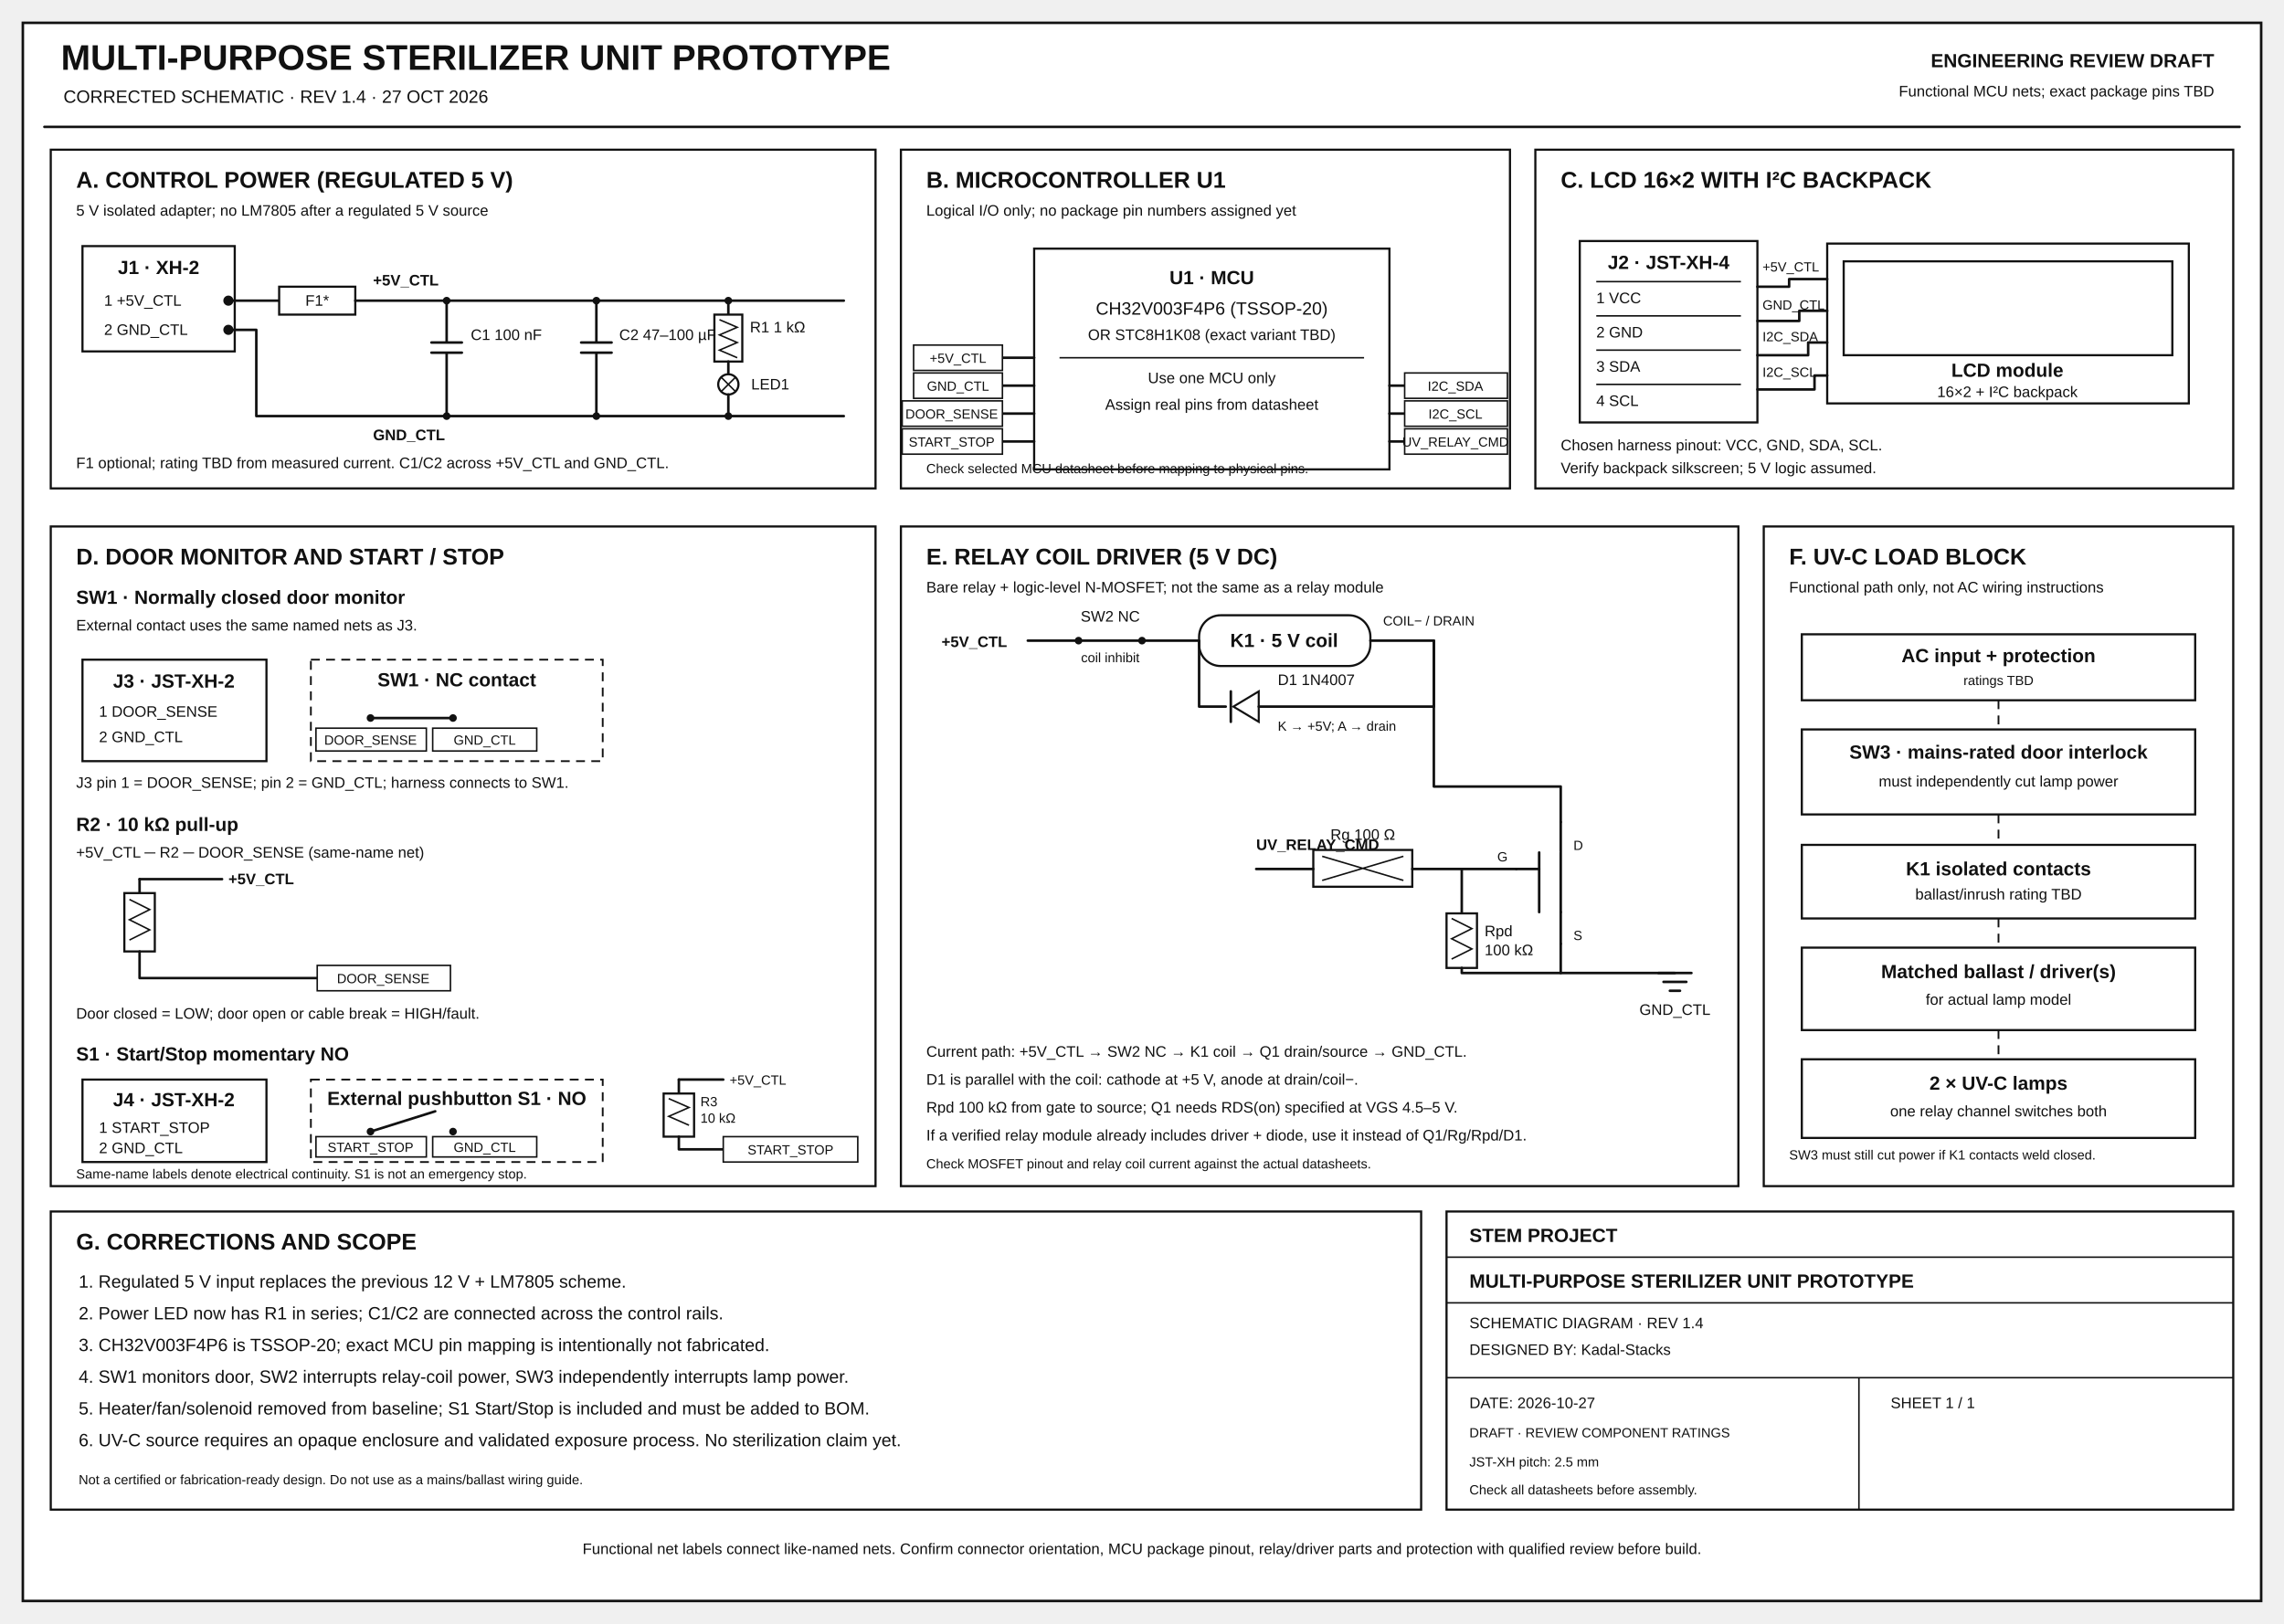
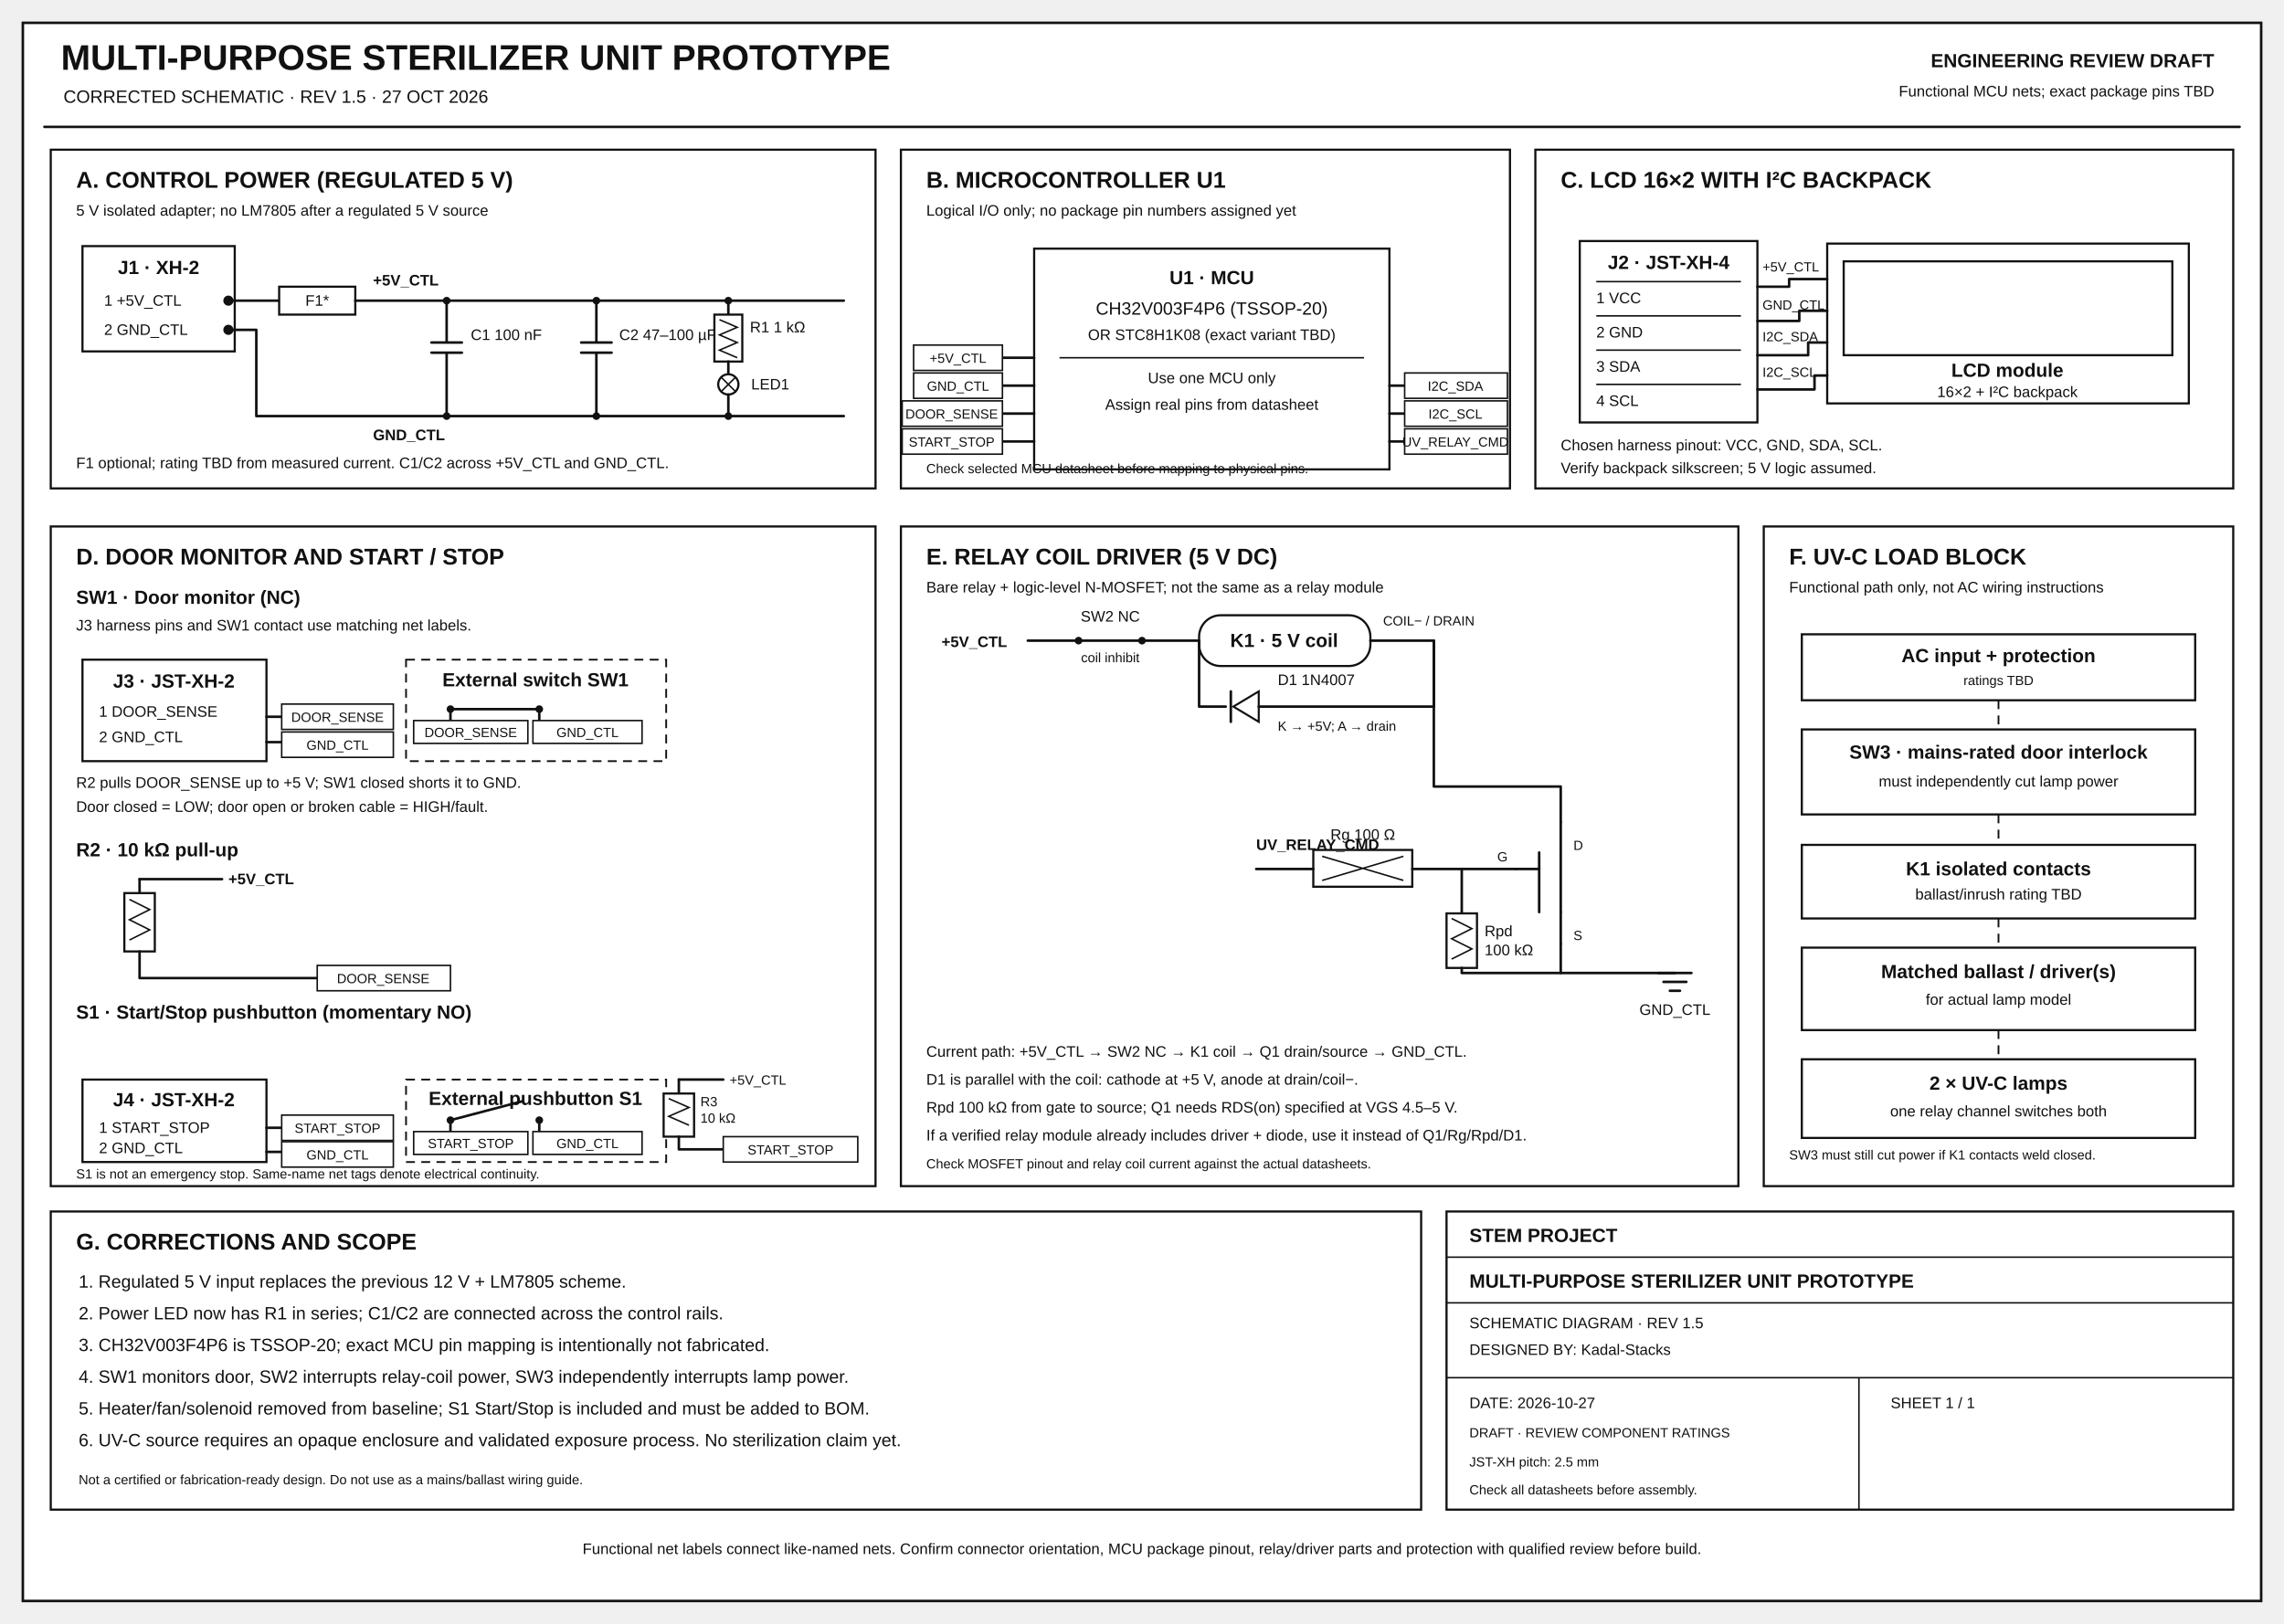
<svg xmlns="http://www.w3.org/2000/svg" width="1800" height="1280" viewBox="0 0 1800 1280" role="img" aria-labelledby="title desc">
  <defs>
    <style>
.bg{fill:#fff;stroke:#111;stroke-width:2}.line{fill:none;stroke:#111;stroke-width:2;stroke-linecap:round;stroke-linejoin:round}.thin{fill:none;stroke:#111;stroke-width:1.2}.dash{fill:none;stroke:#111;stroke-width:1.4;stroke-dasharray:7 5}.blk{fill:#fff;stroke:#111;stroke-width:1.7}.txt{font:14px Arial,Helvetica,sans-serif;fill:#111}.sm{font:12px Arial,Helvetica,sans-serif;fill:#111}.tiny{font:10.5px Arial,Helvetica,sans-serif;fill:#111}.lab{font:700 15px Arial,Helvetica,sans-serif;fill:#111}.sec{font:700 18px Arial,Helvetica,sans-serif;fill:#111}.title{font:700 28px Arial,Helvetica,sans-serif;fill:#111}.net{font:700 12px Arial,Helvetica,sans-serif;fill:#111}.dot{fill:#111}.tag{fill:#fff;stroke:#111;stroke-width:1.2}
</style>
  </defs>
  <rect x="18" y="18" width="1764" height="1244" class="bg" />
  <text x="48" y="55" class="title">MULTI-PURPOSE STERILIZER UNIT PROTOTYPE</text>
-   <text x="50" y="81" class="txt">CORRECTED SCHEMATIC · REV 1.4 · 27 OCT 2026</text>
+   <text x="50" y="81" class="txt">CORRECTED SCHEMATIC · REV 1.5 · 27 OCT 2026</text>
  <text x="1745" y="53" text-anchor="end" class="lab">ENGINEERING REVIEW DRAFT</text>
  <text x="1745" y="76" text-anchor="end" class="sm">Functional MCU nets; exact package pins TBD</text>
  <path d="M35 100H1765" class="line" />
  <rect x="40" y="118" width="650" height="267" class="blk" />
  <text x="60" y="148" class="sec">A. CONTROL POWER (REGULATED 5 V)</text>
  <text x="60" y="170" class="sm">5 V isolated adapter; no LM7805 after a regulated 5 V source</text>
  <rect x="65" y="194" width="120" height="83" class="blk" />
  <text x="125" y="216" text-anchor="middle" class="lab">J1 · XH-2</text>
  <text x="82" y="241" class="sm">1 +5V_CTL</text>
  <text x="82" y="264" class="sm">2 GND_CTL</text>
  <circle cx="180" cy="237" r="4" class="dot" />
  <circle cx="180" cy="260" r="4" class="dot" />
  <path d="M180 237H220" class="line" />
  <rect x="220" y="226" width="60" height="22" class="blk" />
  <text x="250" y="241" text-anchor="middle" class="sm">F1*</text>
  <path d="M280 237H665" class="line" />
  <text x="294" y="225" class="net">+5V_CTL</text>
  <path d="M180 260H202V328H665" class="line" />
  <text x="294" y="347" class="net">GND_CTL</text>
  <path d="M352 237V270M340 270H364M340 278H364M352 278V328" class="line" />
  <circle cx="352" cy="237" r="3" class="dot" />
  <circle cx="352" cy="328" r="3" class="dot" />
  <text x="371" y="268" class="sm">C1 100 nF</text>
  <path d="M470 237V270M458 270H482M458 278H482M470 278V328" class="line" />
  <circle cx="470" cy="237" r="3" class="dot" />
  <circle cx="470" cy="328" r="3" class="dot" />
  <text x="488" y="268" class="sm">C2 47–100 µF</text>
  <path d="M574 237V248" class="line" />
  <rect x="563" y="248" width="22" height="37" class="blk" />
  <path d="M567 252L581 258L567 264L581 270L567 276L581 282" class="thin" />
  <text x="591" y="262" class="sm">R1 1 kΩ</text>
  <path d="M574 285V294" class="line" />
  <circle cx="574" cy="303" r="8" class="blk" />
  <path d="M568 297L580 309M580 297L568 309" class="thin" />
  <path d="M574 311V328" class="line" />
  <circle cx="574" cy="237" r="3" class="dot" />
  <circle cx="574" cy="328" r="3" class="dot" />
  <text x="592" y="307" class="sm">LED1</text>
  <text x="60" y="369" class="sm">F1 optional; rating TBD from measured current. C1/C2 across +5V_CTL and GND_CTL.</text>
  <rect x="710" y="118" width="480" height="267" class="blk" />
  <text x="730" y="148" class="sec">B. MICROCONTROLLER U1</text>
  <text x="730" y="170" class="sm">Logical I/O only; no package pin numbers assigned yet</text>
  <rect x="815" y="196" width="280" height="174" class="blk" />
  <text x="955" y="224" text-anchor="middle" class="lab">U1 · MCU</text>
  <text x="955" y="248" text-anchor="middle" class="txt">CH32V003F4P6 (TSSOP-20)</text>
  <text x="955" y="268" text-anchor="middle" class="sm">OR STC8H1K08 (exact variant TBD)</text>
  <path d="M835 282H1075" class="thin" />
  <text x="955" y="302" text-anchor="middle" class="sm">Use one MCU only</text>
  <text x="955" y="323" text-anchor="middle" class="sm">Assign real pins from datasheet</text>
  <path d="M815 282H790" class="line" />
  <rect x="720" y="272" width="70" height="20" class="tag" />
  <text x="755" y="286" text-anchor="middle" class="tiny">+5V_CTL</text>
  <path d="M815 304H790" class="line" />
  <rect x="720" y="294" width="70" height="20" class="tag" />
  <text x="755" y="308" text-anchor="middle" class="tiny">GND_CTL</text>
  <path d="M815 326H790" class="line" />
  <rect x="711" y="316" width="79" height="20" class="tag" />
  <text x="750" y="330" text-anchor="middle" class="tiny">DOOR_SENSE</text>
  <path d="M815 348H790" class="line" />
  <rect x="711" y="338" width="79" height="20" class="tag" />
  <text x="750" y="352" text-anchor="middle" class="tiny">START_STOP</text>
  <path d="M1095 304H1107" class="line" />
  <rect x="1107" y="294" width="81" height="20" class="tag" />
  <text x="1147" y="308" text-anchor="middle" class="tiny">I2C_SDA</text>
  <path d="M1095 326H1107" class="line" />
  <rect x="1107" y="316" width="81" height="20" class="tag" />
  <text x="1147" y="330" text-anchor="middle" class="tiny">I2C_SCL</text>
  <path d="M1095 348H1107" class="line" />
  <rect x="1107" y="338" width="81" height="20" class="tag" />
  <text x="1147" y="352" text-anchor="middle" class="tiny">UV_RELAY_CMD</text>
  <text x="730" y="373" class="tiny">Check selected MCU datasheet before mapping to physical pins.</text>
  <rect x="1210" y="118" width="550" height="267" class="blk" />
  <text x="1230" y="148" class="sec">C. LCD 16×2 WITH I²C BACKPACK</text>
  <rect x="1245" y="190" width="140" height="143" class="blk" />
  <text x="1315" y="212" text-anchor="middle" class="lab">J2 · JST-XH-4</text>
  <path d="M1258 222H1372M1258 249H1372M1258 276H1372M1258 303H1372" class="thin" />
  <text x="1258" y="239" class="sm">1 VCC</text>
  <text x="1258" y="266" class="sm">2 GND</text>
  <text x="1258" y="293" class="sm">3 SDA</text>
  <text x="1258" y="320" class="sm">4 SCL</text>
  <rect x="1440" y="192" width="285" height="126" class="blk" />
  <rect x="1453" y="206" width="259" height="74" class="blk" />
  <text x="1582" y="297" text-anchor="middle" class="lab">LCD module</text>
  <text x="1582" y="313" text-anchor="middle" class="sm">16×2 + I²C backpack</text>
  <path d="M1385 226H1410V220H1440" class="line" />
  <text x="1389" y="214" class="tiny">+5V_CTL</text>
  <path d="M1385 253H1418V245H1440" class="line" />
  <text x="1389" y="244" class="tiny">GND_CTL</text>
  <path d="M1385 280H1425V270H1440" class="line" />
  <text x="1389" y="269" class="tiny">I2C_SDA</text>
  <path d="M1385 307H1430V296H1440" class="line" />
  <text x="1389" y="297" class="tiny">I2C_SCL</text>
  <text x="1230" y="355" class="sm">Chosen harness pinout: VCC, GND, SDA, SCL.</text>
  <text x="1230" y="373" class="sm">Verify backpack silkscreen; 5 V logic assumed.</text>
  <rect x="40" y="415" width="650" height="520" class="blk" />
  <text x="60" y="445" class="sec">D. DOOR MONITOR AND START / STOP</text>
-   <text x="60" y="476" class="lab">SW1 · Normally closed door monitor</text>
-   <text x="60" y="497" class="sm">External contact uses the same named nets as J3.</text>
+   <text x="60" y="476" class="lab">SW1 · Door monitor (NC)</text>
+   <text x="60" y="497" class="sm">J3 harness pins and SW1 contact use matching net labels.</text>
  <rect x="65" y="520" width="145" height="80" class="blk" />
  <text x="137" y="542" text-anchor="middle" class="lab">J3 · JST-XH-2</text>
  <text x="78" y="565" class="sm">1 DOOR_SENSE</text>
  <text x="78" y="585" class="sm">2 GND_CTL</text>
-   <rect x="245" y="520" width="230" height="80" class="dash" />
-   <text x="360" y="541" text-anchor="middle" class="lab">SW1 · NC contact</text>
-   <circle cx="292" cy="566" r="3" class="dot" />
-   <circle cx="357" cy="566" r="3" class="dot" />
-   <path d="M292 566H357" class="line" />
-   <rect x="249" y="574" width="87" height="18" class="tag" />
-   <text x="292" y="587" text-anchor="middle" class="tiny">DOOR_SENSE</text>
-   <rect x="341" y="574" width="82" height="18" class="tag" />
-   <text x="382" y="587" text-anchor="middle" class="tiny">GND_CTL</text>
-   <text x="60" y="621" class="sm">J3 pin 1 = DOOR_SENSE; pin 2 = GND_CTL; harness connects to SW1.</text>
-   <text x="60" y="655" class="lab">R2 · 10 kΩ pull-up</text>
-   <text x="60" y="676" class="sm">+5V_CTL ─ R2 ─ DOOR_SENSE (same-name net)</text>
+   <path d="M210 565H222" class="line" />
+   <path d="M210 585H222" class="line" />
+   <rect x="222" y="555" width="88" height="20" class="tag" />
+   <text x="266" y="569" text-anchor="middle" class="tiny">DOOR_SENSE</text>
+   <rect x="222" y="577" width="88" height="20" class="tag" />
+   <text x="266" y="591" text-anchor="middle" class="tiny">GND_CTL</text>
+   <rect x="320" y="520" width="205" height="80" class="dash" />
+   <text x="422" y="541" text-anchor="middle" class="lab">External switch SW1</text>
+   <circle cx="355" cy="559" r="3" class="dot" />
+   <circle cx="425" cy="559" r="3" class="dot" />
+   <path d="M355 559H425" class="line" />
+   <path d="M355 562V568" class="line" />
+   <path d="M425 562V568" class="line" />
+   <rect x="326" y="568" width="90" height="18" class="tag" />
+   <text x="371" y="581" text-anchor="middle" class="tiny">DOOR_SENSE</text>
+   <rect x="420" y="568" width="86" height="18" class="tag" />
+   <text x="463" y="581" text-anchor="middle" class="tiny">GND_CTL</text>
+   <text x="60" y="621" class="sm">R2 pulls DOOR_SENSE up to +5 V; SW1 closed shorts it to GND.</text>
+   <text x="60" y="640" class="sm">Door closed = LOW; door open or broken cable = HIGH/fault.</text>
+   <text x="60" y="675" class="lab">R2 · 10 kΩ pull-up</text>
  <path d="M110 693V704" class="line" />
  <rect x="98" y="704" width="24" height="46" class="blk" />
  <path d="M102 709L118 717L102 725L118 733L102 741" class="thin" />
  <path d="M110 750V771H250" class="line" />
  <rect x="250" y="761" width="105" height="20" class="tag" />
  <text x="302" y="775" text-anchor="middle" class="tiny">DOOR_SENSE</text>
  <path d="M110 693H175" class="line" />
  <text x="180" y="697" class="net">+5V_CTL</text>
-   <text x="60" y="803" class="sm">Door closed = LOW; door open or cable break = HIGH/fault.</text>
-   <text x="60" y="836" class="lab">S1 · Start/Stop momentary NO</text>
+   <text x="60" y="803" class="lab">S1 · Start/Stop pushbutton (momentary NO)</text>
  <rect x="65" y="851" width="145" height="65" class="blk" />
  <text x="137" y="872" text-anchor="middle" class="lab">J4 · JST-XH-2</text>
  <text x="78" y="893" class="sm">1 START_STOP</text>
  <text x="78" y="909" class="sm">2 GND_CTL</text>
-   <rect x="245" y="851" width="230" height="65" class="dash" />
-   <text x="360" y="871" text-anchor="middle" class="lab">External pushbutton S1 · NO</text>
-   <circle cx="292" cy="892" r="3" class="dot" />
-   <circle cx="357" cy="892" r="3" class="dot" />
-   <path d="M292 892L343 876" class="line" />
-   <rect x="249" y="896" width="87" height="16" class="tag" />
-   <text x="292" y="908" text-anchor="middle" class="tiny">START_STOP</text>
-   <rect x="341" y="896" width="82" height="16" class="tag" />
-   <text x="382" y="908" text-anchor="middle" class="tiny">GND_CTL</text>
+   <path d="M210 889H222" class="line" />
+   <path d="M210 908H222" class="line" />
+   <rect x="222" y="879" width="88" height="20" class="tag" />
+   <text x="266" y="893" text-anchor="middle" class="tiny">START_STOP</text>
+   <rect x="222" y="900" width="88" height="20" class="tag" />
+   <text x="266" y="914" text-anchor="middle" class="tiny">GND_CTL</text>
+   <rect x="320" y="851" width="205" height="65" class="dash" />
+   <text x="422" y="871" text-anchor="middle" class="lab">External pushbutton S1</text>
+   <circle cx="355" cy="883" r="3" class="dot" />
+   <circle cx="425" cy="883" r="3" class="dot" />
+   <path d="M355 883L412 868" class="line" />
+   <path d="M355 886V892" class="line" />
+   <path d="M425 886V892" class="line" />
+   <rect x="326" y="892" width="90" height="18" class="tag" />
+   <text x="371" y="905" text-anchor="middle" class="tiny">START_STOP</text>
+   <rect x="420" y="892" width="86" height="18" class="tag" />
+   <text x="463" y="905" text-anchor="middle" class="tiny">GND_CTL</text>
  <path d="M535 851V862" class="line" />
  <rect x="523" y="862" width="24" height="34" class="blk" />
  <path d="M527 866L543 873L527 880L543 887" class="thin" />
  <path d="M535 896V906H570" class="line" />
  <text x="552" y="872" class="tiny">R3</text>
  <text x="552" y="885" class="tiny">10 kΩ</text>
  <path d="M535 851H570" class="line" />
  <text x="575" y="855" class="tiny">+5V_CTL</text>
  <rect x="570" y="896" width="106" height="20" class="tag" />
  <text x="623" y="910" text-anchor="middle" class="tiny">START_STOP</text>
-   <text x="60" y="929" class="tiny">Same-name labels denote electrical continuity. S1 is not an emergency stop.</text>
+   <text x="60" y="929" class="tiny">S1 is not an emergency stop. Same-name net tags denote electrical continuity.</text>
  <rect x="710" y="415" width="660" height="520" class="blk" />
  <text x="730" y="445" class="sec">E. RELAY COIL DRIVER (5 V DC)</text>
  <text x="730" y="467" class="sm">Bare relay + logic-level N-MOSFET; not the same as a relay module</text>
  <text x="742" y="510" class="net">+5V_CTL</text>
  <path d="M810 505H850" class="line" />
  <circle cx="850" cy="505" r="3" class="dot" />
  <circle cx="900" cy="505" r="3" class="dot" />
  <path d="M850 505H900" class="line" />
  <text x="875" y="490" text-anchor="middle" class="sm">SW2 NC</text>
  <text x="875" y="522" text-anchor="middle" class="tiny">coil inhibit</text>
  <path d="M900 505H945" class="line" />
  <rect x="945" y="485" width="135" height="40" rx="17" class="blk" />
  <text x="1012" y="510" text-anchor="middle" class="lab">K1 · 5 V coil</text>
  <path d="M1080 505H1130V620H1230V648" class="line" />
  <text x="1090" y="493" class="tiny">COIL− / DRAIN</text>
  <path d="M945 505V557H966" class="line" />
  <path d="M970 545V569" class="line" />
  <path d="M992 545L992 569L972 557Z" fill="#fff" stroke="#111" stroke-width="1.6" />
  <path d="M992 557H1130V505" class="line" />
  <text x="1007" y="540" class="sm">D1 1N4007</text>
  <text x="1007" y="576" class="tiny">K → +5V; A → drain</text>
  <path d="M1230 648V671" class="line" />
  <path d="M1213 672V719" class="line" />
  <path d="M1230 672V719" class="line" />
  <path d="M1230 719V744" class="line" />
  <path d="M1195 685H1213" class="line" />
  <text x="1180" y="679" class="tiny">G</text>
  <text x="1240" y="670" class="tiny">D</text>
  <text x="1240" y="741" class="tiny">S</text>
  <path d="M1230 744V767H1320" class="line" />
  <path d="M1307 767H1333M1311 774H1329M1316 781H1324" class="line" />
  <text x="1320" y="800" text-anchor="middle" class="sm">GND_CTL</text>
  <rect x="1035" y="670" width="78" height="29" class="blk" />
  <path d="M1042 675L1106 694M1042 694L1106 675" class="thin" />
  <text x="1074" y="662" text-anchor="middle" class="sm">Rg 100 Ω</text>
  <path d="M990 685H1035" class="line" />
  <text x="990" y="670" class="net">UV_RELAY_CMD</text>
  <path d="M1113 685H1195" class="line" />
  <path d="M1152 685V720" class="line" />
  <rect x="1140" y="720" width="24" height="43" class="blk" />
  <path d="M1144 724L1160 732L1144 740L1160 748L1144 756" class="thin" />
  <text x="1170" y="738" class="sm">Rpd</text>
  <text x="1170" y="753" class="sm">100 kΩ</text>
  <path d="M1152 763V767H1230" class="line" />
  <text x="730" y="833" class="sm">Current path: +5V_CTL → SW2 NC → K1 coil → Q1 drain/source → GND_CTL.</text>
  <text x="730" y="855" class="sm">D1 is parallel with the coil: cathode at +5 V, anode at drain/coil−.</text>
  <text x="730" y="877" class="sm">Rpd 100 kΩ from gate to source; Q1 needs RDS(on) specified at VGS 4.5–5 V.</text>
  <text x="730" y="899" class="sm">If a verified relay module already includes driver + diode, use it instead of Q1/Rg/Rpd/D1.</text>
  <text x="730" y="921" class="tiny">Check MOSFET pinout and relay coil current against the actual datasheets.</text>
  <rect x="1390" y="415" width="370" height="520" class="blk" />
  <text x="1410" y="445" class="sec">F. UV-C LOAD BLOCK</text>
  <text x="1410" y="467" class="sm">Functional path only, not AC wiring instructions</text>
  <rect x="1420" y="500" width="310" height="52" class="blk" />
  <text x="1575" y="522" text-anchor="middle" class="lab">AC input + protection</text>
  <text x="1575" y="540" text-anchor="middle" class="tiny">ratings TBD</text>
  <path d="M1575 552V575" class="dash" />
  <rect x="1420" y="575" width="310" height="67" class="blk" />
  <text x="1575" y="598" text-anchor="middle" class="lab">SW3 · mains-rated door interlock</text>
  <text x="1575" y="620" text-anchor="middle" class="sm">must independently cut lamp power</text>
  <path d="M1575 642V666" class="dash" />
  <rect x="1420" y="666" width="310" height="58" class="blk" />
  <text x="1575" y="690" text-anchor="middle" class="lab">K1 isolated contacts</text>
  <text x="1575" y="709" text-anchor="middle" class="sm">ballast/inrush rating TBD</text>
  <path d="M1575 724V747" class="dash" />
  <rect x="1420" y="747" width="310" height="65" class="blk" />
  <text x="1575" y="771" text-anchor="middle" class="lab">Matched ballast / driver(s)</text>
  <text x="1575" y="792" text-anchor="middle" class="sm">for actual lamp model</text>
  <path d="M1575 812V835" class="dash" />
  <rect x="1420" y="835" width="310" height="62" class="blk" />
  <text x="1575" y="859" text-anchor="middle" class="lab">2 × UV-C lamps</text>
  <text x="1575" y="880" text-anchor="middle" class="sm">one relay channel switches both</text>
  <text x="1410" y="914" class="tiny">SW3 must still cut power if K1 contacts weld closed.</text>
  <rect x="40" y="955" width="1080" height="235" class="blk" />
  <text x="60" y="985" class="sec">G. CORRECTIONS AND SCOPE</text>
  <text x="62" y="1015" class="txt">1. Regulated 5 V input replaces the previous 12 V + LM7805 scheme.</text>
  <text x="62" y="1040" class="txt">2. Power LED now has R1 in series; C1/C2 are connected across the control rails.</text>
  <text x="62" y="1065" class="txt">3. CH32V003F4P6 is TSSOP-20; exact MCU pin mapping is intentionally not fabricated.</text>
  <text x="62" y="1090" class="txt">4. SW1 monitors door, SW2 interrupts relay-coil power, SW3 independently interrupts lamp power.</text>
  <text x="62" y="1115" class="txt">5. Heater/fan/solenoid removed from baseline; S1 Start/Stop is included and must be added to BOM.</text>
  <text x="62" y="1140" class="txt">6. UV-C source requires an opaque enclosure and validated exposure process. No sterilization claim yet.</text>
  <text x="62" y="1170" class="tiny">Not a certified or fabrication-ready design. Do not use as a mains/ballast wiring guide.</text>
  <rect x="1140" y="955" width="620" height="235" class="blk" />
  <path d="M1140 991H1760M1140 1027H1760M1140 1086H1760M1465 1086V1190" class="thin" />
  <text x="1158" y="979" class="lab">STEM PROJECT</text>
  <text x="1158" y="1015" class="lab">MULTI-PURPOSE STERILIZER UNIT PROTOTYPE</text>
-   <text x="1158" y="1047" class="sm">SCHEMATIC DIAGRAM · REV 1.4</text>
+   <text x="1158" y="1047" class="sm">SCHEMATIC DIAGRAM · REV 1.5</text>
  <text x="1158" y="1068" class="sm">DESIGNED BY: Kadal-Stacks</text>
  <text x="1158" y="1110" class="sm">DATE: 2026-10-27</text>
  <text x="1490" y="1110" class="sm">SHEET 1 / 1</text>
  <text x="1158" y="1133" class="tiny">DRAFT · REVIEW COMPONENT RATINGS</text>
  <text x="1158" y="1156" class="tiny">JST-XH pitch: 2.5 mm</text>
  <text x="1158" y="1178" class="tiny">Check all datasheets before assembly.</text>
  <text x="900" y="1225" text-anchor="middle" class="sm">Functional net labels connect like-named nets. Confirm connector orientation, MCU package pinout, relay/driver parts and protection with qualified review before build.</text>
</svg>
